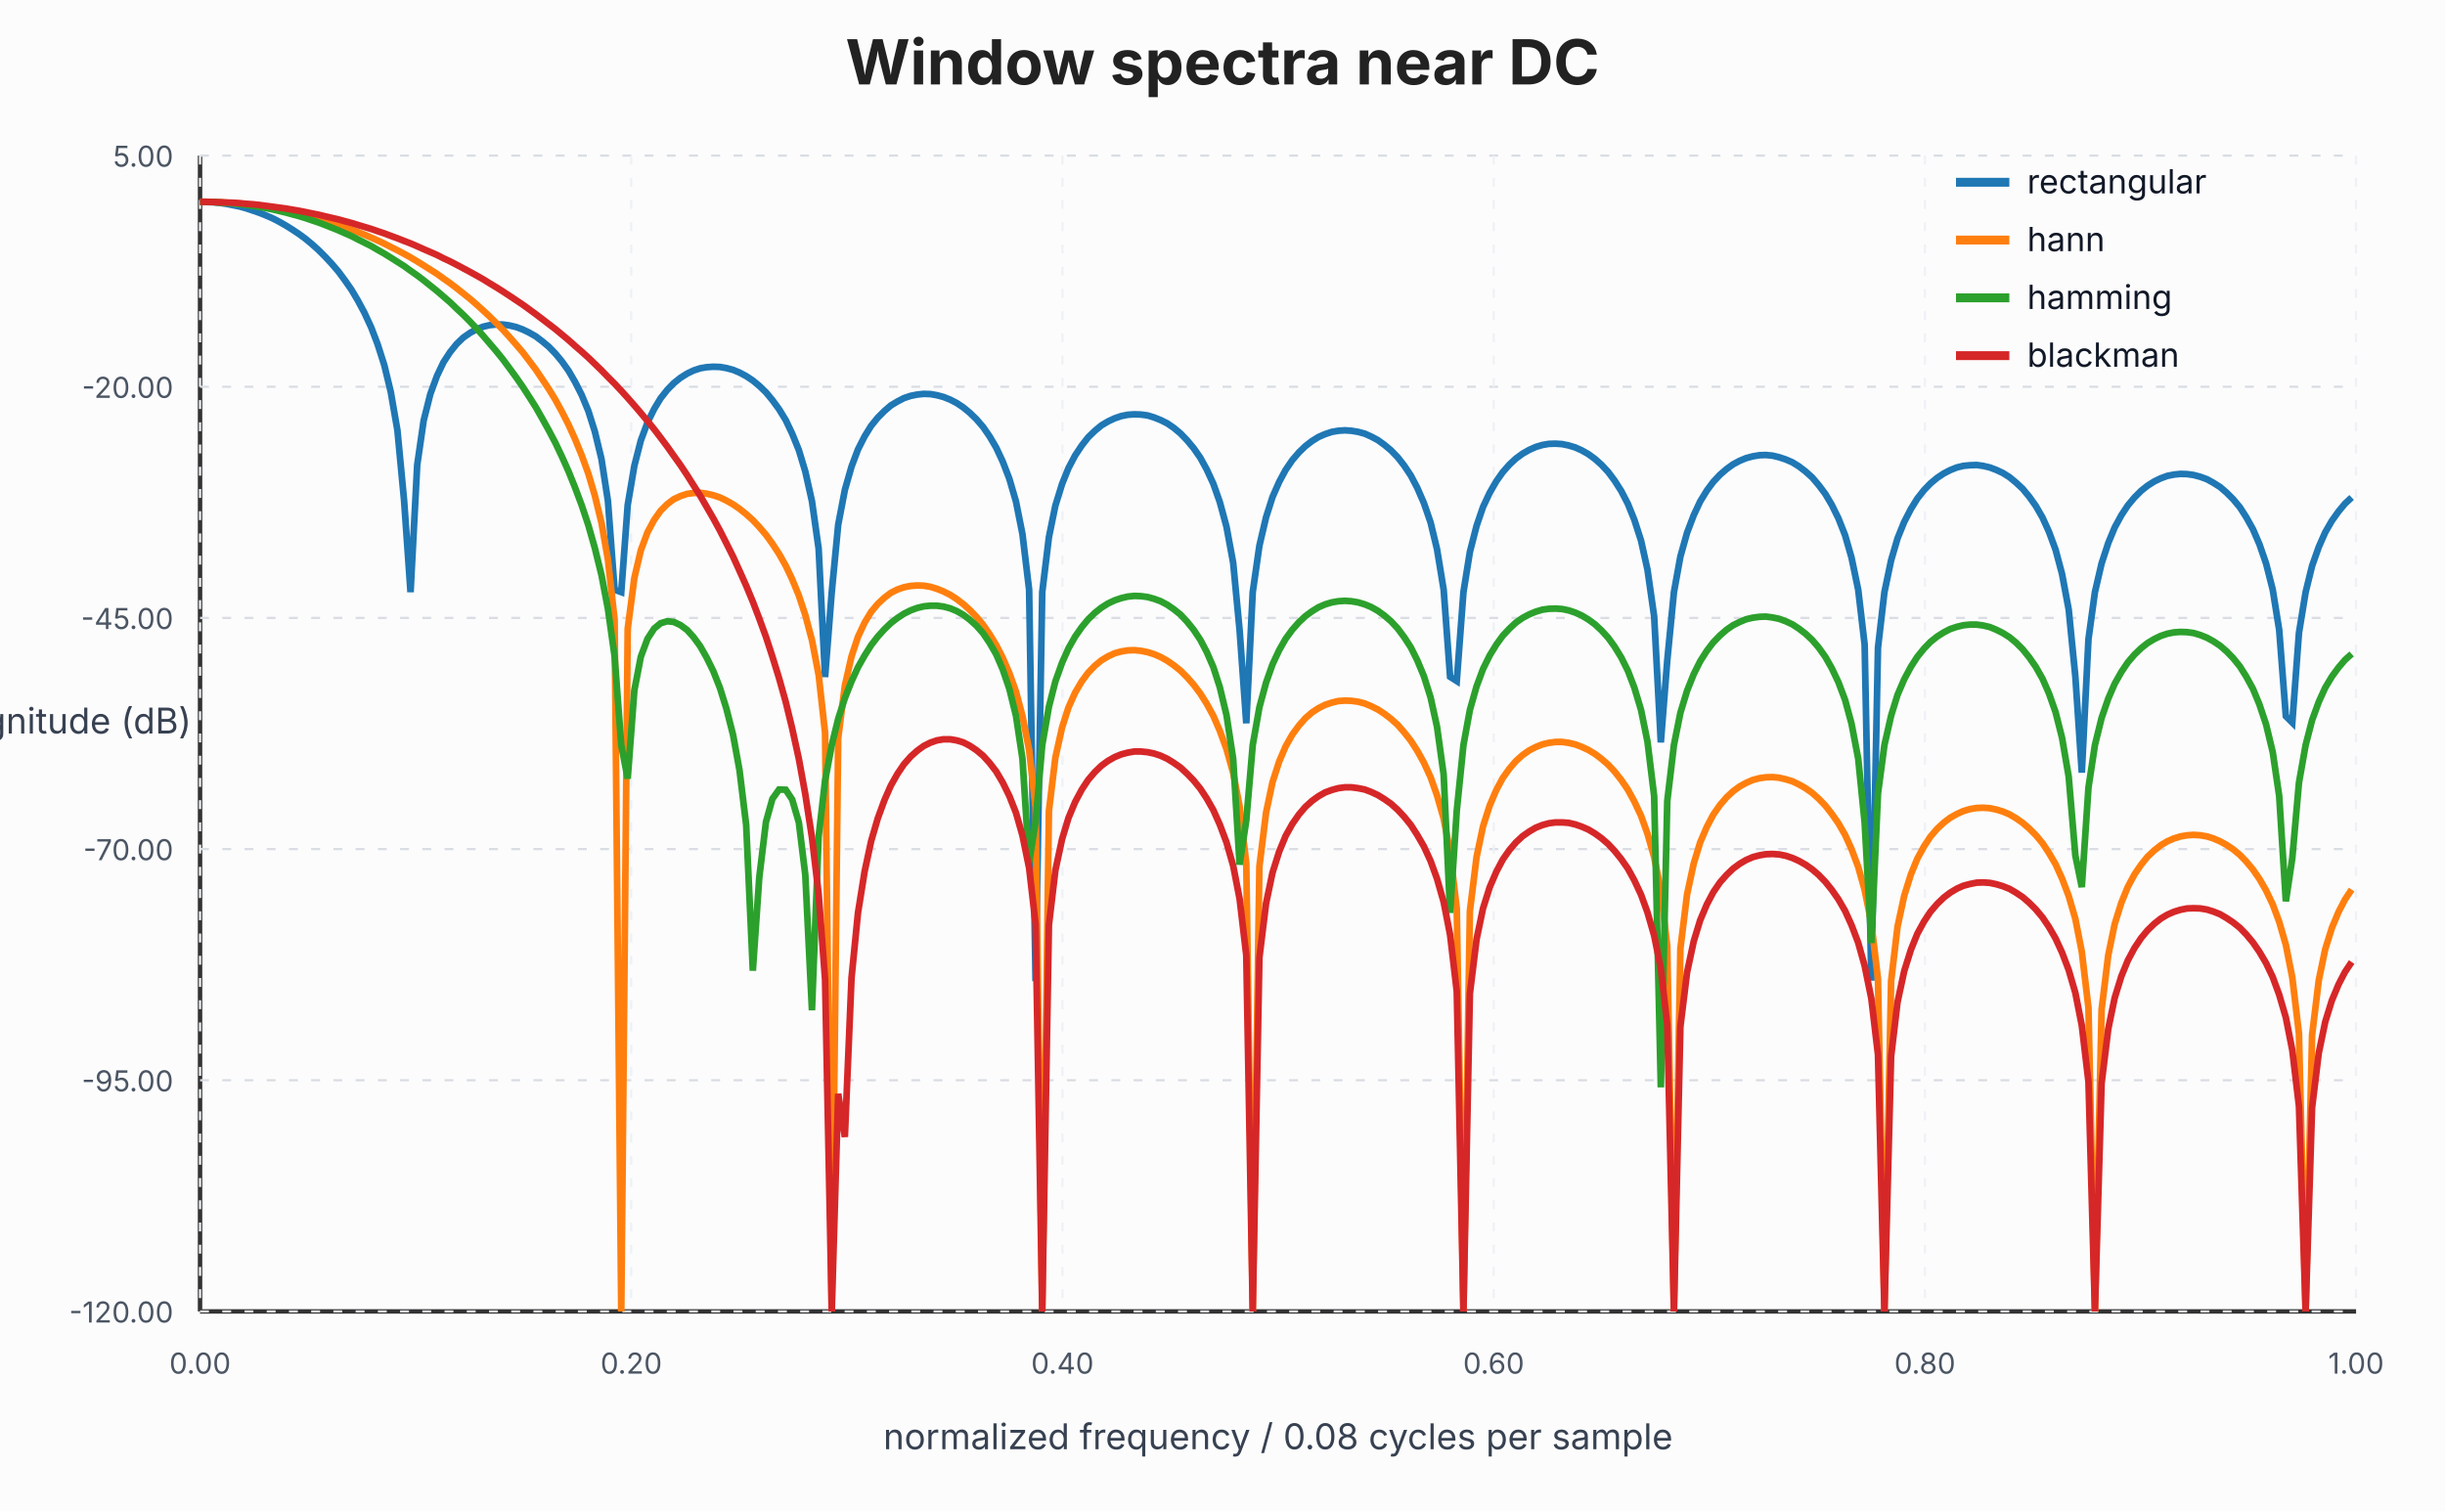
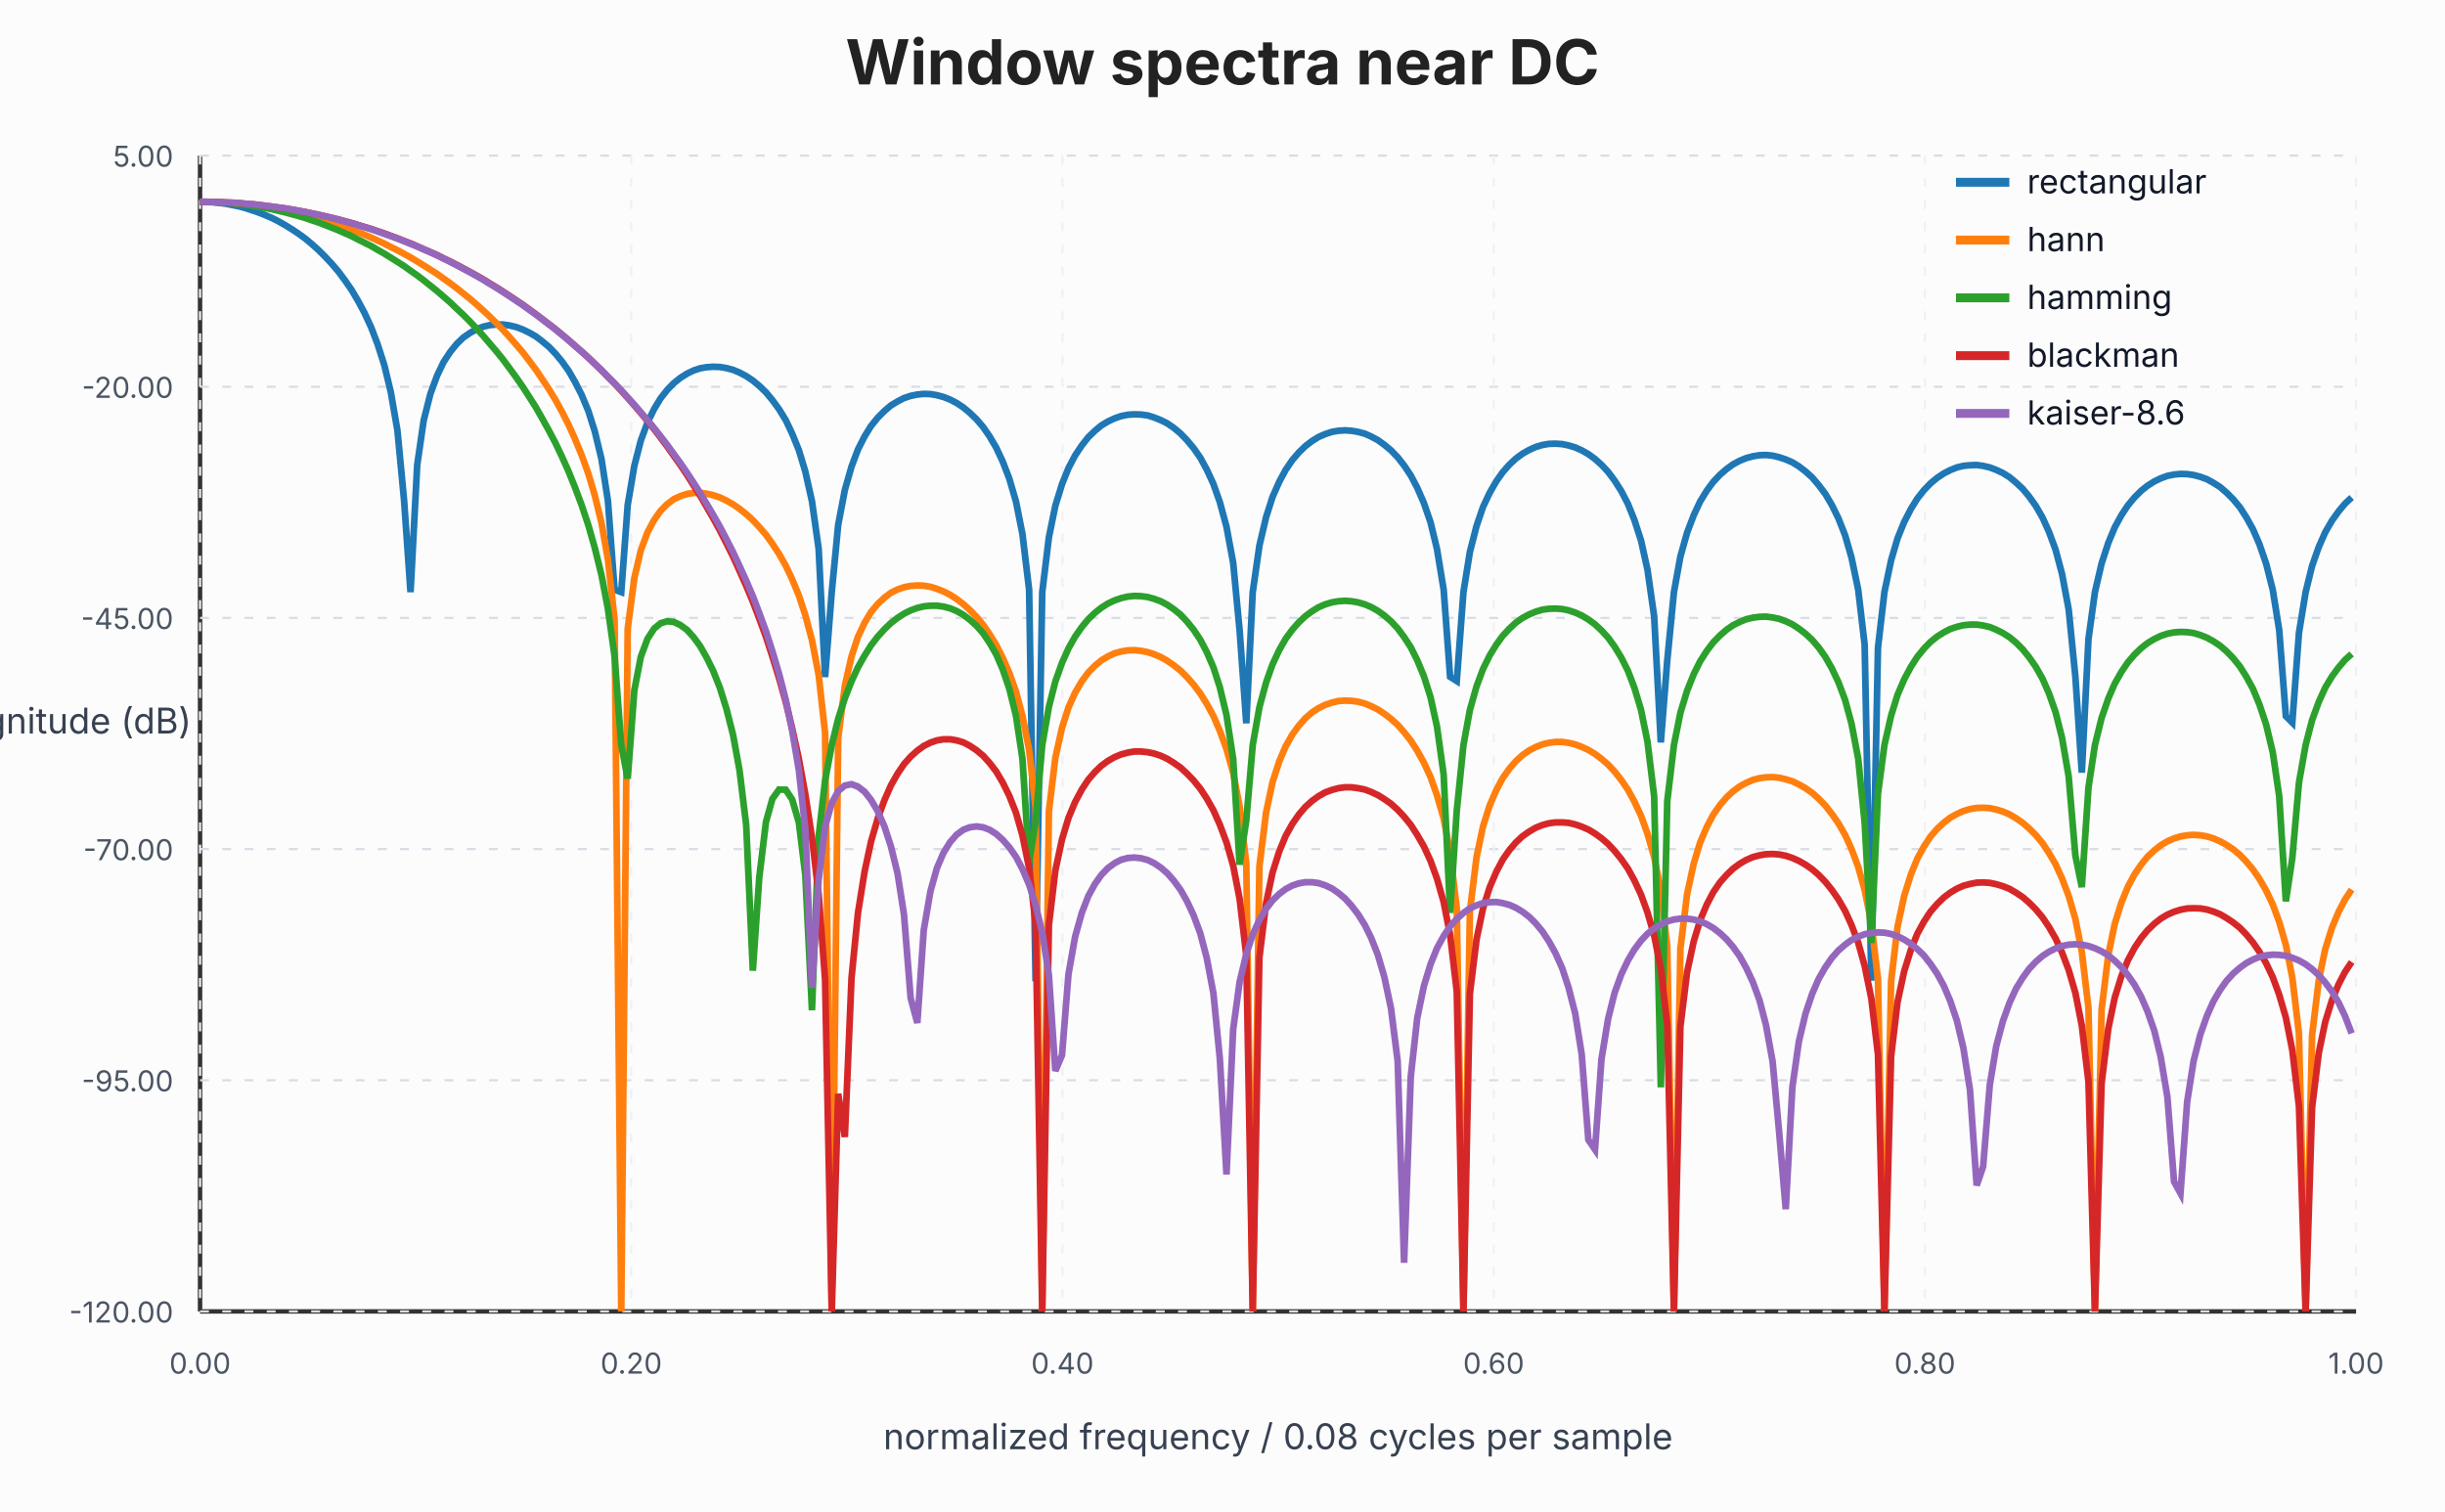
<svg xmlns="http://www.w3.org/2000/svg" width="1100" height="680" viewBox="0 0 1100 680">
  <rect width="1100" height="680" fill="#fcfcfd" />
  <text x="550.0" y="38.0" fill="#222" font-size="28" font-family="Inter, Arial, sans-serif" text-anchor="middle" font-weight="700">Window spectra near DC</text>
  <line x1="90.0" y1="70.0" x2="90.0" y2="590.0" stroke="#333" stroke-width="2" />
  <line x1="90.0" y1="590.0" x2="1060.0" y2="590.0" stroke="#333" stroke-width="2" />
  <line x1="90.0" y1="590.0" x2="1060.0" y2="590.0" stroke="#d9dde3" stroke-width="1" stroke-dasharray="4 6" />
  <text x="78.0" y="595.0" fill="#4b5563" font-size="13" font-family="Inter, Arial, sans-serif" text-anchor="end" font-weight="normal">-120.00</text>
  <line x1="90.0" y1="486.0" x2="1060.0" y2="486.0" stroke="#d9dde3" stroke-width="1" stroke-dasharray="4 6" />
  <text x="78.0" y="491.0" fill="#4b5563" font-size="13" font-family="Inter, Arial, sans-serif" text-anchor="end" font-weight="normal">-95.00</text>
  <line x1="90.0" y1="382.0" x2="1060.0" y2="382.0" stroke="#d9dde3" stroke-width="1" stroke-dasharray="4 6" />
  <text x="78.0" y="387.0" fill="#4b5563" font-size="13" font-family="Inter, Arial, sans-serif" text-anchor="end" font-weight="normal">-70.00</text>
  <line x1="90.0" y1="278.0" x2="1060.0" y2="278.0" stroke="#d9dde3" stroke-width="1" stroke-dasharray="4 6" />
  <text x="78.0" y="283.0" fill="#4b5563" font-size="13" font-family="Inter, Arial, sans-serif" text-anchor="end" font-weight="normal">-45.00</text>
  <line x1="90.0" y1="174.0" x2="1060.0" y2="174.0" stroke="#d9dde3" stroke-width="1" stroke-dasharray="4 6" />
  <text x="78.0" y="179.0" fill="#4b5563" font-size="13" font-family="Inter, Arial, sans-serif" text-anchor="end" font-weight="normal">-20.00</text>
  <line x1="90.0" y1="70.0" x2="1060.0" y2="70.0" stroke="#d9dde3" stroke-width="1" stroke-dasharray="4 6" />
  <text x="78.0" y="75.0" fill="#4b5563" font-size="13" font-family="Inter, Arial, sans-serif" text-anchor="end" font-weight="normal">5.00</text>
  <line x1="90.0" y1="70.0" x2="90.0" y2="590.0" stroke="#eef1f5" stroke-width="1" stroke-dasharray="4 6" />
  <text x="90.0" y="618.0" fill="#4b5563" font-size="13" font-family="Inter, Arial, sans-serif" text-anchor="middle" font-weight="normal">0.00</text>
  <line x1="284.0" y1="70.0" x2="284.0" y2="590.0" stroke="#eef1f5" stroke-width="1" stroke-dasharray="4 6" />
  <text x="284.0" y="618.0" fill="#4b5563" font-size="13" font-family="Inter, Arial, sans-serif" text-anchor="middle" font-weight="normal">0.20</text>
  <line x1="478.0" y1="70.0" x2="478.0" y2="590.0" stroke="#eef1f5" stroke-width="1" stroke-dasharray="4 6" />
  <text x="478.0" y="618.0" fill="#4b5563" font-size="13" font-family="Inter, Arial, sans-serif" text-anchor="middle" font-weight="normal">0.40</text>
  <line x1="672.0" y1="70.0" x2="672.0" y2="590.0" stroke="#eef1f5" stroke-width="1" stroke-dasharray="4 6" />
  <text x="672.0" y="618.0" fill="#4b5563" font-size="13" font-family="Inter, Arial, sans-serif" text-anchor="middle" font-weight="normal">0.60</text>
  <line x1="866.0" y1="70.0" x2="866.0" y2="590.0" stroke="#eef1f5" stroke-width="1" stroke-dasharray="4 6" />
  <text x="866.0" y="618.0" fill="#4b5563" font-size="13" font-family="Inter, Arial, sans-serif" text-anchor="middle" font-weight="normal">0.80</text>
  <line x1="1060.0" y1="70.0" x2="1060.0" y2="590.0" stroke="#eef1f5" stroke-width="1" stroke-dasharray="4 6" />
  <text x="1060.0" y="618.0" fill="#4b5563" font-size="13" font-family="Inter, Arial, sans-serif" text-anchor="middle" font-weight="normal">1.00</text>
  <polyline fill="none" stroke="#1f77b4" stroke-width="3" points="90.0,90.8 93.0,90.9 95.9,91.0 98.9,91.3 101.8,91.7 104.8,92.3 107.8,92.9 110.7,93.7 113.7,94.7 116.6,95.7 119.6,96.9 122.6,98.2 125.5,99.7 128.5,101.4 131.4,103.2 134.4,105.2 137.4,107.4 140.3,109.8 143.3,112.5 146.2,115.4 149.2,118.6 152.2,122.1 155.1,126.0 158.1,130.3 161.0,135.2 164.0,140.8 167.0,147.3 169.9,154.9 172.9,164.3 175.8,176.3 178.8,193.6 181.8,225.2 184.7,266.4 187.7,209.2 190.6,189.2 193.6,177.3 196.6,169.1 199.5,163.0 202.5,158.4 205.4,154.8 208.4,151.9 211.4,149.8 214.3,148.2 217.3,147.0 220.2,146.3 223.2,146.0 226.2,146.0 229.1,146.4 232.1,147.1 235.1,148.2 238.0,149.6 241.0,151.3 243.9,153.5 246.9,156.0 249.9,159.1 252.8,162.6 255.8,166.8 258.7,171.8 261.7,177.7 264.7,184.9 267.6,194.1 270.6,206.5 273.5,225.3 276.5,265.3 279.5,266.4 282.4,227.2 285.4,209.5 288.3,198.2 291.3,190.1 294.3,184.0 297.2,179.2 300.2,175.4 303.1,172.4 306.1,170.0 309.1,168.1 312.0,166.7 315.0,165.7 317.9,165.2 320.9,165.0 323.9,165.1 326.8,165.6 329.8,166.4 332.7,167.6 335.7,169.2 338.7,171.2 341.6,173.6 344.6,176.5 347.5,180.0 350.5,184.1 353.5,189.0 356.4,195.1 359.4,202.5 362.3,212.1 365.3,225.5 368.3,246.8 371.2,304.6 374.2,266.4 377.1,236.1 380.1,220.4 383.1,209.9 386.0,202.2 389.0,196.3 391.9,191.6 394.9,187.9 397.9,184.9 400.8,182.4 403.8,180.6 406.7,179.1 409.7,178.1 412.7,177.5 415.6,177.2 418.6,177.3 421.5,177.8 424.5,178.6 427.5,179.8 430.4,181.3 433.4,183.3 436.3,185.7 439.3,188.6 442.3,192.1 445.2,196.3 448.2,201.4 451.1,207.6 454.1,215.4 457.1,225.7 460.0,240.3 463.0,265.3 465.9,441.4 468.9,266.4 471.9,241.7 474.8,227.5 477.8,217.8 480.7,210.6 483.7,204.9 486.7,200.4 489.6,196.7 492.6,193.8 495.5,191.4 498.5,189.6 501.5,188.2 504.4,187.2 507.4,186.6 510.3,186.4 513.3,186.5 516.3,186.9 519.2,187.8 522.2,189.0 525.2,190.5 528.1,192.5 531.1,195.0 534.0,198.0 537.0,201.6 540.0,205.9 542.9,211.2 545.9,217.7 548.8,225.9 551.8,237.0 554.8,253.2 557.7,283.6 560.7,325.4 563.6,266.4 566.6,245.5 569.6,232.7 572.5,223.6 575.5,216.8 578.4,211.4 581.4,207.0 584.4,203.5 587.3,200.7 590.3,198.4 593.2,196.6 596.2,195.3 599.2,194.3 602.1,193.8 605.1,193.6 608.0,193.8 611.0,194.3 614.0,195.1 616.9,196.4 619.9,198.0 622.8,200.1 625.8,202.6 628.8,205.7 631.7,209.4 634.7,213.9 637.6,219.4 640.6,226.3 643.6,235.0 646.5,247.0 649.5,265.3 652.4,304.5 655.4,306.4 658.4,266.4 661.3,248.3 664.3,236.6 667.2,228.1 670.2,221.7 673.2,216.5 676.1,212.4 679.1,209.0 682.0,206.3 685.0,204.1 688.0,202.4 690.9,201.1 693.9,200.2 696.8,199.7 699.8,199.6 702.8,199.8 705.7,200.4 708.7,201.3 711.6,202.6 714.6,204.3 717.6,206.5 720.5,209.1 723.5,212.3 726.4,216.2 729.4,220.9 732.4,226.7 735.3,233.9 738.3,243.2 741.2,256.3 744.2,277.3 747.2,334.0 750.1,297.1 753.1,266.4 756.0,250.4 759.0,239.7 762.0,231.8 764.9,225.6 767.9,220.7 770.8,216.8 773.8,213.6 776.8,211.0 779.7,208.9 782.7,207.3 785.6,206.1 788.6,205.3 791.6,204.8 794.5,204.7 797.5,205.0 800.4,205.7 803.4,206.7 806.4,208.0 809.3,209.8 812.3,212.1 815.3,214.8 818.2,218.2 821.2,222.2 824.1,227.1 827.1,233.2 830.1,240.8 833.0,250.9 836.0,265.3 838.9,290.0 841.9,441.2 844.9,291.4 847.8,266.4 850.8,252.1 853.7,242.2 856.7,234.8 859.7,229.0 862.6,224.3 865.6,220.5 868.5,217.5 871.5,215.0 874.5,213.0 877.4,211.5 880.4,210.3 883.3,209.6 886.3,209.3 889.3,209.2 892.2,209.6 895.2,210.3 898.1,211.4 901.1,212.8 904.1,214.7 907.0,217.1 910.0,219.9 912.9,223.4 915.9,227.6 918.9,232.8 921.8,239.2 924.8,247.3 927.7,258.2 930.7,274.2 933.7,304.4 936.6,347.6 939.6,287.5 942.5,266.4 945.5,253.5 948.5,244.3 951.4,237.3 954.4,231.8 957.3,227.4 960.3,223.8 963.3,220.8 966.2,218.5 969.2,216.6 972.1,215.2 975.1,214.1 978.1,213.5 981.0,213.2 984.0,213.3 986.9,213.7 989.9,214.5 992.9,215.6 995.8,217.2 998.8,219.1 1001.7,221.6 1004.7,224.6 1007.7,228.2 1010.6,232.7 1013.6,238.1 1016.5,244.8 1019.5,253.5 1022.5,265.3 1025.4,283.4 1028.4,322.2 1031.3,325.1 1034.3,284.7 1037.3,266.4 1040.2,254.6 1043.2,246.1 1046.1,239.5 1049.1,234.3 1052.1,230.1 1055.0,226.6 1058.0,223.8" />
  <polyline fill="none" stroke="#ff7f0e" stroke-width="3" points="90.0,90.8 93.0,90.8 95.9,90.9 98.9,91.0 101.8,91.2 104.8,91.4 107.8,91.6 110.7,91.9 113.7,92.3 116.6,92.7 119.6,93.1 122.6,93.6 125.5,94.1 128.5,94.7 131.4,95.3 134.4,96.0 137.4,96.7 140.3,97.5 143.3,98.3 146.2,99.2 149.2,100.1 152.2,101.1 155.1,102.2 158.1,103.3 161.0,104.4 164.0,105.6 167.0,106.9 169.9,108.2 172.9,109.6 175.8,111.1 178.8,112.6 181.8,114.2 184.7,115.8 187.7,117.6 190.6,119.4 193.6,121.3 196.6,123.2 199.5,125.3 202.5,127.4 205.4,129.6 208.4,132.0 211.4,134.4 214.3,136.9 217.3,139.6 220.2,142.3 223.2,145.3 226.2,148.3 229.1,151.5 232.1,154.9 235.1,158.4 238.0,162.2 241.0,166.2 243.9,170.5 246.9,175.0 249.9,179.9 252.8,185.2 255.8,191.1 258.7,197.5 261.7,204.8 264.7,213.1 267.6,222.9 270.6,235.2 273.5,251.7 276.5,278.7 279.5,590.0 282.4,282.9 285.4,260.0 288.3,247.6 291.3,239.5 294.3,233.9 297.2,229.8 300.2,226.8 303.1,224.6 306.1,223.2 309.1,222.2 312.0,221.8 315.0,221.7 317.9,222.1 320.9,222.8 323.9,223.8 326.8,225.2 329.8,226.9 332.7,228.9 335.7,231.3 338.7,234.0 341.6,237.1 344.6,240.6 347.5,244.6 350.5,249.2 353.5,254.5 356.4,260.6 359.4,267.9 362.3,276.7 365.3,288.0 368.3,303.6 371.2,329.7 374.2,590.0 377.1,332.1 380.1,308.5 383.1,295.3 386.0,286.5 389.0,280.1 391.9,275.3 394.9,271.7 397.9,268.9 400.8,266.7 403.8,265.2 406.7,264.2 409.7,263.6 412.7,263.4 415.6,263.5 418.6,264.0 421.5,264.9 424.5,266.1 427.5,267.6 430.4,269.5 433.4,271.8 436.3,274.4 439.3,277.5 442.3,281.1 445.2,285.3 448.2,290.2 451.1,295.9 454.1,302.8 457.1,311.2 460.0,322.1 463.0,337.4 465.9,363.1 468.9,590.0 471.9,364.9 474.8,340.9 477.8,327.4 480.7,318.3 483.7,311.6 486.7,306.5 489.6,302.6 492.6,299.5 495.5,297.1 498.5,295.3 501.5,293.9 504.4,293.1 507.4,292.6 510.3,292.5 513.3,292.8 516.3,293.4 519.2,294.3 522.2,295.6 525.2,297.3 528.1,299.3 531.1,301.7 534.0,304.6 537.0,308.0 540.0,312.0 542.9,316.6 545.9,322.1 548.8,328.8 551.8,337.0 554.8,347.7 557.7,362.8 560.7,388.4 563.6,590.0 566.6,389.8 569.6,365.6 572.5,351.9 575.5,342.6 578.4,335.8 581.4,330.5 584.4,326.4 587.3,323.1 590.3,320.5 593.2,318.6 596.2,317.1 599.2,316.1 602.1,315.4 605.1,315.2 608.0,315.3 611.0,315.7 614.0,316.5 616.9,317.7 619.9,319.2 622.8,321.1 625.8,323.4 628.8,326.1 631.7,329.4 634.7,333.2 637.6,337.7 640.6,343.1 643.6,349.6 646.5,357.8 649.5,368.3 652.4,383.3 655.4,408.7 658.4,590.0 661.3,409.9 664.3,385.6 667.2,371.8 670.2,362.4 673.2,355.4 676.1,350.0 679.1,345.8 682.0,342.4 685.0,339.7 688.0,337.6 690.9,336.1 693.9,334.9 696.8,334.2 699.8,333.8 702.8,333.8 705.7,334.2 708.7,334.9 711.6,336.0 714.6,337.4 717.6,339.2 720.5,341.4 723.5,344.0 726.4,347.1 729.4,350.9 732.4,355.3 735.3,360.6 738.3,367.0 741.2,375.1 744.2,385.6 747.2,400.4 750.1,425.8 753.1,590.0 756.0,426.8 759.0,402.4 762.0,388.5 764.9,379.0 767.9,372.0 770.8,366.5 773.8,362.2 776.8,358.7 779.7,356.0 782.7,353.8 785.6,352.2 788.6,350.9 791.6,350.1 794.5,349.7 797.5,349.6 800.4,349.9 803.4,350.6 806.4,351.5 809.3,352.9 812.3,354.6 815.3,356.7 818.2,359.3 821.2,362.4 824.1,366.1 827.1,370.4 830.1,375.6 833.0,382.0 836.0,390.0 838.9,400.4 841.9,415.2 844.9,440.5 847.8,590.0 850.8,441.4 853.7,416.9 856.7,403.0 859.7,393.4 862.6,386.3 865.6,380.8 868.5,376.4 871.5,372.9 874.5,370.1 877.4,367.9 880.4,366.2 883.3,364.9 886.3,364.0 889.3,363.5 892.2,363.4 895.2,363.6 898.1,364.2 901.1,365.1 904.1,366.4 907.0,368.1 910.0,370.2 912.9,372.7 915.9,375.7 918.9,379.3 921.8,383.7 924.8,388.8 927.7,395.2 930.7,403.1 933.7,413.4 936.6,428.2 939.6,453.4 942.5,590.0 945.5,454.2 948.5,429.7 951.4,415.7 954.4,406.1 957.3,399.0 960.3,393.4 963.3,389.0 966.2,385.4 969.2,382.6 972.1,380.3 975.1,378.5 978.1,377.2 981.0,376.3 984.0,375.8 986.9,375.6 989.9,375.8 992.9,376.3 995.8,377.2 998.8,378.5 1001.7,380.1 1004.7,382.1 1007.7,384.6 1010.6,387.6 1013.6,391.2 1016.5,395.4 1019.5,400.6 1022.5,406.9 1025.4,414.7 1028.4,425.1 1031.3,439.8 1034.3,465.0 1037.3,590.0 1040.2,465.7 1043.2,441.1 1046.1,427.1 1049.1,417.5 1052.1,410.3 1055.0,404.7 1058.0,400.2" />
  <polyline fill="none" stroke="#2ca02c" stroke-width="3" points="90.0,90.8 93.0,90.8 95.9,90.9 98.9,91.1 101.8,91.3 104.8,91.5 107.8,91.8 110.7,92.2 113.7,92.6 116.6,93.1 119.6,93.6 122.6,94.2 125.5,94.9 128.5,95.6 131.4,96.4 134.4,97.2 137.4,98.1 140.3,99.1 143.3,100.1 146.2,101.2 149.2,102.4 152.2,103.6 155.1,104.9 158.1,106.2 161.0,107.7 164.0,109.2 167.0,110.7 169.9,112.4 172.9,114.1 175.8,115.9 178.8,117.8 181.8,119.7 184.7,121.8 187.7,123.9 190.6,126.1 193.6,128.5 196.6,130.9 199.5,133.4 202.5,136.0 205.4,138.8 208.4,141.6 211.4,144.6 214.3,147.7 217.3,151.0 220.2,154.4 223.2,157.9 226.2,161.6 229.1,165.5 232.1,169.6 235.1,173.9 238.0,178.4 241.0,183.1 243.9,188.2 246.9,193.6 249.9,199.3 252.8,205.4 255.8,212.1 258.7,219.3 261.7,227.3 264.7,236.3 267.6,246.5 270.6,258.7 273.5,273.9 276.5,295.2 279.5,335.2 282.4,350.3 285.4,310.5 288.3,295.5 291.3,287.4 294.3,282.8 297.2,280.4 300.2,279.5 303.1,279.8 306.1,281.2 309.1,283.4 312.0,286.6 315.0,290.7 317.9,295.8 320.9,301.9 323.9,309.5 326.8,318.8 329.8,330.6 332.7,346.5 335.7,371.1 338.7,436.7 341.6,394.7 344.6,369.8 347.5,359.4 350.5,355.2 353.5,355.3 356.4,359.7 359.4,370.0 362.3,393.6 365.3,454.5 368.3,376.4 371.2,351.2 374.2,335.2 377.1,323.4 380.1,314.1 383.1,306.5 386.0,300.2 389.0,294.9 391.9,290.3 394.9,286.4 397.9,283.1 400.8,280.3 403.8,278.0 406.7,276.1 409.7,274.6 412.7,273.5 415.6,272.8 418.6,272.5 421.5,272.5 424.5,272.9 427.5,273.7 430.4,274.9 433.4,276.6 436.3,278.8 439.3,281.5 442.3,284.9 445.2,289.2 448.2,294.4 451.1,301.1 454.1,309.9 457.1,322.1 460.0,341.4 463.0,388.1 465.9,369.7 468.9,335.2 471.9,318.0 474.8,306.6 477.8,298.2 480.7,291.7 483.7,286.4 486.7,282.1 489.6,278.6 492.6,275.7 495.5,273.4 498.5,271.5 501.5,270.1 504.4,269.1 507.4,268.4 510.3,268.1 513.3,268.2 516.3,268.6 519.2,269.4 522.2,270.5 525.2,272.1 528.1,274.1 531.1,276.5 534.0,279.6 537.0,283.3 540.0,287.8 542.9,293.3 545.9,300.2 548.8,309.2 551.8,321.7 554.8,341.4 557.7,389.0 560.7,369.1 563.6,335.2 566.6,318.2 569.6,307.1 572.5,298.9 575.5,292.5 578.4,287.4 581.4,283.3 584.4,279.9 587.3,277.2 590.3,275.0 593.2,273.2 596.2,271.9 599.2,271.0 602.1,270.5 605.1,270.3 608.0,270.5 611.0,271.0 614.0,271.9 616.9,273.1 619.9,274.8 622.8,276.9 625.8,279.5 628.8,282.7 631.7,286.6 634.7,291.2 637.6,297.0 640.6,304.2 643.6,313.7 646.5,326.9 649.5,348.5 652.4,410.7 655.4,364.7 658.4,335.2 661.3,319.4 664.3,308.8 667.2,301.0 670.2,294.9 673.2,290.0 676.1,286.0 679.1,282.8 682.0,280.1 685.0,278.0 688.0,276.4 690.9,275.2 693.9,274.3 696.8,273.9 699.8,273.8 702.8,274.0 705.7,274.6 708.7,275.6 711.6,276.9 714.6,278.7 717.6,280.9 720.5,283.6 723.5,286.9 726.4,290.9 729.4,295.8 732.4,301.8 735.3,309.4 738.3,319.4 741.2,333.7 744.2,358.2 747.2,489.2 750.1,360.4 753.1,335.2 756.0,320.7 759.0,310.8 762.0,303.3 764.9,297.5 767.9,292.8 770.8,289.0 773.8,285.9 776.8,283.3 779.7,281.3 782.7,279.8 785.6,278.6 788.6,277.9 791.6,277.5 794.5,277.4 797.5,277.8 800.4,278.4 803.4,279.5 806.4,280.9 809.3,282.8 812.3,285.1 815.3,287.9 818.2,291.3 821.2,295.5 824.1,300.6 827.1,306.9 830.1,314.9 833.0,325.6 836.0,341.3 838.9,370.1 841.9,424.3 844.9,357.0 847.8,335.2 850.8,322.0 853.7,312.6 856.7,305.6 859.7,300.0 862.6,295.5 865.6,291.8 868.5,288.8 871.5,286.4 874.5,284.5 877.4,283.0 880.4,282.0 883.3,281.3 886.3,281.0 889.3,281.0 892.2,281.4 895.2,282.1 898.1,283.3 901.1,284.8 904.1,286.7 907.0,289.1 910.0,292.1 912.9,295.7 915.9,300.0 918.9,305.3 921.8,311.9 924.8,320.4 927.7,331.9 930.7,349.4 933.7,384.9 936.6,399.1 939.6,354.3 942.5,335.2 945.5,323.0 948.5,314.3 951.4,307.6 954.4,302.3 957.3,298.0 960.3,294.5 963.3,291.6 966.2,289.3 969.2,287.5 972.1,286.1 975.1,285.1 978.1,284.5 981.0,284.3 984.0,284.4 986.9,284.8 989.9,285.7 992.9,286.9 995.8,288.5 998.8,290.5 1001.7,293.0 1004.7,296.1 1007.7,299.8 1010.6,304.4 1013.6,309.9 1016.5,316.9 1019.5,325.9 1022.5,338.4 1025.4,358.1 1028.4,405.5 1031.3,386.1 1034.3,352.1 1037.3,335.2 1040.2,324.0 1043.2,315.8 1046.1,309.4 1049.1,304.4 1052.1,300.3 1055.0,296.9 1058.0,294.2" />
  <polyline fill="none" stroke="#d62728" stroke-width="3" points="90.0,90.8 93.0,90.8 95.9,90.9 98.9,91.0 101.8,91.1 104.8,91.2 107.8,91.4 110.7,91.7 113.7,91.9 116.6,92.2 119.6,92.6 122.6,93.0 125.5,93.4 128.5,93.8 131.4,94.3 134.4,94.8 137.4,95.4 140.3,96.0 143.3,96.6 146.2,97.3 149.2,98.0 152.2,98.7 155.1,99.5 158.1,100.3 161.0,101.2 164.0,102.1 167.0,103.0 169.9,104.0 172.9,105.0 175.8,106.1 178.8,107.2 181.8,108.4 184.7,109.5 187.7,110.8 190.6,112.1 193.6,113.4 196.6,114.7 199.5,116.2 202.5,117.6 205.4,119.1 208.4,120.7 211.4,122.3 214.3,123.9 217.3,125.6 220.2,127.4 223.2,129.2 226.2,131.1 229.1,133.0 232.1,135.0 235.1,137.0 238.0,139.1 241.0,141.3 243.9,143.5 246.9,145.8 249.9,148.1 252.8,150.5 255.8,153.0 258.7,155.6 261.7,158.2 264.7,160.9 267.6,163.7 270.6,166.6 273.5,169.6 276.5,172.6 279.5,175.8 282.4,179.0 285.4,182.4 288.3,185.8 291.3,189.4 294.3,193.1 297.2,196.9 300.2,200.9 303.1,205.0 306.1,209.2 309.1,213.7 312.0,218.3 315.0,223.0 317.9,228.0 320.9,233.2 323.9,238.7 326.8,244.4 329.8,250.4 332.7,256.8 335.7,263.5 338.7,270.7 341.6,278.3 344.6,286.5 347.5,295.4 350.5,305.1 353.5,315.8 356.4,327.7 359.4,341.4 362.3,357.3 365.3,376.8 368.3,402.2 371.2,440.7 374.2,590.0 377.1,492.1 380.1,511.5 383.1,439.9 386.0,410.7 389.0,392.0 391.9,378.5 394.9,368.2 397.9,360.0 400.8,353.4 403.8,348.1 406.7,343.8 409.7,340.4 412.7,337.7 415.6,335.6 418.6,334.1 421.5,333.1 424.5,332.6 427.5,332.6 430.4,333.1 433.4,334.0 436.3,335.5 439.3,337.5 442.3,340.0 445.2,343.2 448.2,347.1 451.1,352.0 454.1,358.1 457.1,365.7 460.0,375.9 463.0,390.5 465.9,415.6 468.9,590.0 471.9,416.2 474.8,391.6 477.8,377.6 480.7,368.0 483.7,360.8 486.7,355.2 489.6,350.8 492.6,347.3 495.5,344.5 498.5,342.3 501.5,340.6 504.4,339.4 507.4,338.6 510.3,338.1 513.3,338.1 516.3,338.4 519.2,339.0 522.2,340.0 525.2,341.4 528.1,343.2 531.1,345.3 534.0,348.0 537.0,351.1 540.0,354.8 542.9,359.2 545.9,364.5 548.8,371.0 551.8,379.0 554.8,389.5 557.7,404.4 560.7,429.8 563.6,590.0 566.6,430.8 569.6,406.4 572.5,392.6 575.5,383.1 578.4,376.1 581.4,370.7 584.4,366.4 587.3,363.0 590.3,360.3 593.2,358.2 596.2,356.5 599.2,355.4 602.1,354.6 605.1,354.2 608.0,354.2 611.0,354.6 614.0,355.2 616.9,356.3 619.9,357.7 622.8,359.5 625.8,361.6 628.8,364.3 631.7,367.4 634.7,371.1 637.6,375.6 640.6,380.8 643.6,387.3 646.5,395.3 649.5,405.8 652.4,420.6 655.4,446.0 658.4,590.0 661.3,447.0 664.3,422.6 667.2,408.7 670.2,399.2 673.2,392.2 676.1,386.7 679.1,382.4 682.0,379.0 685.0,376.2 688.0,374.1 690.9,372.4 693.9,371.2 696.8,370.4 699.8,370.0 702.8,370.0 705.7,370.2 708.7,370.9 711.6,371.9 714.6,373.2 717.6,375.0 720.5,377.1 723.5,379.7 726.4,382.8 729.4,386.5 732.4,390.8 735.3,396.1 738.3,402.5 741.2,410.5 744.2,420.9 747.2,435.7 750.1,461.0 753.1,590.0 756.0,461.9 759.0,437.5 762.0,423.5 764.9,414.0 767.9,406.9 770.8,401.4 773.8,397.0 776.8,393.6 779.7,390.8 782.7,388.6 785.6,386.9 788.6,385.6 791.6,384.8 794.5,384.3 797.5,384.2 800.4,384.4 803.4,385.0 806.4,386.0 809.3,387.3 812.3,389.0 815.3,391.1 818.2,393.6 821.2,396.7 824.1,400.3 827.1,404.6 830.1,409.8 833.0,416.2 836.0,424.1 838.9,434.5 841.9,449.2 844.9,474.5 847.8,590.0 850.8,475.3 853.7,450.8 856.7,436.9 859.7,427.3 862.6,420.1 865.6,414.6 868.5,410.2 871.5,406.7 874.5,403.8 877.4,401.6 880.4,399.8 883.3,398.5 886.3,397.7 889.3,397.1 892.2,397.0 895.2,397.2 898.1,397.8 901.1,398.7 904.1,399.9 907.0,401.6 910.0,403.6 912.9,406.1 915.9,409.1 918.9,412.7 921.8,417.0 924.8,422.2 927.7,428.5 930.7,436.4 933.7,446.7 936.6,461.4 939.6,486.7 942.5,590.0 945.5,487.4 948.5,462.9 951.4,448.9 954.4,439.2 957.3,432.1 960.3,426.5 963.3,422.0 966.2,418.5 969.2,415.6 972.1,413.3 975.1,411.5 978.1,410.2 981.0,409.3 984.0,408.7 986.9,408.6 989.9,408.7 992.9,409.2 995.8,410.1 998.8,411.3 1001.7,413.0 1004.7,415.0 1007.7,417.4 1010.6,420.4 1013.6,424.0 1016.5,428.2 1019.5,433.3 1022.5,439.6 1025.4,447.5 1028.4,457.8 1031.3,472.5 1034.3,497.7 1037.3,590.0 1040.2,498.3 1043.2,473.8 1046.1,459.8 1049.1,450.1 1052.1,442.9 1055.0,437.3 1058.0,432.8" />
+   <polyline fill="none" stroke="#9467bd" stroke-width="3" points="90.0,90.8 93.0,90.8 95.9,90.9 98.9,91.0 101.8,91.1 104.8,91.2 107.8,91.4 110.7,91.7 113.7,91.9 116.6,92.3 119.6,92.6 122.6,93.0 125.5,93.4 128.5,93.8 131.4,94.3 134.4,94.9 137.4,95.4 140.3,96.0 143.3,96.7 146.2,97.3 149.2,98.0 152.2,98.8 155.1,99.6 158.1,100.4 161.0,101.3 164.0,102.2 167.0,103.1 169.9,104.1 172.9,105.2 175.8,106.2 178.8,107.3 181.8,108.5 184.7,109.7 187.7,110.9 190.6,112.2 193.6,113.5 196.6,114.9 199.5,116.3 202.5,117.8 205.4,119.3 208.4,120.9 211.4,122.5 214.3,124.1 217.3,125.8 220.2,127.6 223.2,129.4 226.2,131.3 229.1,133.2 232.1,135.2 235.1,137.2 238.0,139.3 241.0,141.4 243.9,143.6 246.9,145.9 249.9,148.2 252.8,150.6 255.8,153.1 258.7,155.6 261.7,158.2 264.7,160.9 267.6,163.7 270.6,166.5 273.5,169.5 276.5,172.5 279.5,175.6 282.4,178.8 285.4,182.1 288.3,185.5 291.3,189.0 294.3,192.6 297.2,196.3 300.2,200.2 303.1,204.2 306.1,208.3 309.1,212.7 312.0,217.1 315.0,221.8 317.9,226.6 320.9,231.7 323.9,237.0 326.8,242.5 329.8,248.4 332.7,254.6 335.7,261.2 338.7,268.2 341.6,275.8 344.6,284.0 347.5,293.0 350.5,303.1 353.5,314.8 356.4,328.7 359.4,346.5 362.3,373.0 365.3,444.4 368.3,395.9 371.2,371.9 374.2,361.3 377.1,355.9 380.1,353.4 383.1,352.8 386.0,353.9 389.0,356.2 391.9,359.9 394.9,365.0 397.9,371.8 400.8,380.7 403.8,392.9 406.7,411.4 409.7,449.0 412.7,460.2 415.6,418.4 418.6,401.0 421.5,390.6 424.5,383.6 427.5,378.8 430.4,375.5 433.4,373.3 436.3,372.2 439.3,371.8 442.3,372.2 445.2,373.3 448.2,375.2 451.1,377.8 454.1,381.2 457.1,385.5 460.0,391.0 463.0,398.0 465.9,407.1 468.9,419.5 471.9,438.8 474.8,481.8 477.8,474.7 480.7,438.3 483.7,421.4 486.7,410.7 489.6,403.2 492.6,397.7 495.5,393.6 498.5,390.5 501.5,388.3 504.4,386.8 507.4,386.0 510.3,385.8 513.3,386.1 516.3,386.9 519.2,388.3 522.2,390.3 525.2,392.9 528.1,396.2 531.1,400.3 534.0,405.4 537.0,411.8 540.0,419.9 542.9,430.9 545.9,446.8 548.8,476.2 551.8,528.4 554.8,463.1 557.7,441.8 560.7,429.2 563.6,420.4 566.6,413.9 569.6,408.9 572.5,405.1 575.5,402.2 578.4,400.0 581.4,398.4 584.4,397.4 587.3,396.9 590.3,396.9 593.2,397.3 596.2,398.3 599.2,399.7 602.1,401.7 605.1,404.2 608.0,407.4 611.0,411.3 614.0,416.1 616.9,422.0 619.9,429.6 622.8,439.5 625.8,453.6 628.8,477.3 631.7,568.1 634.7,484.4 637.6,458.1 640.6,443.6 643.6,433.8 646.5,426.6 649.5,421.1 652.4,416.8 655.4,413.4 658.4,410.7 661.3,408.7 664.3,407.3 667.2,406.3 670.2,405.9 673.2,405.8 676.1,406.3 679.1,407.1 682.0,408.4 685.0,410.2 688.0,412.5 690.9,415.4 693.9,419.0 696.8,423.4 699.8,428.8 702.8,435.5 705.7,444.3 708.7,456.1 711.6,474.3 714.6,512.8 717.6,517.2 720.5,476.5 723.5,458.3 726.4,446.7 729.4,438.4 732.4,432.1 735.3,427.2 738.3,423.2 741.2,420.1 744.2,417.7 747.2,415.9 750.1,414.5 753.1,413.7 756.0,413.3 759.0,413.3 762.0,413.7 764.9,414.5 767.9,415.8 770.8,417.5 773.8,419.8 776.8,422.6 779.7,426.0 782.7,430.2 785.6,435.4 788.6,441.8 791.6,450.0 794.5,461.1 797.5,477.6 800.4,509.0 803.4,544.0 806.4,489.0 809.3,468.6 812.3,456.0 815.3,447.1 818.2,440.4 821.2,435.2 824.1,431.0 827.1,427.6 830.1,425.0 833.0,422.9 836.0,421.4 838.9,420.3 841.9,419.7 844.9,419.5 847.8,419.6 850.8,420.2 853.7,421.2 856.7,422.7 859.7,424.6 862.6,427.0 865.6,429.9 868.5,433.6 871.5,438.0 874.5,443.5 877.4,450.3 880.4,459.2 883.3,471.4 886.3,490.4 889.3,533.3 892.2,524.9 895.2,488.1 898.1,470.7 901.1,459.4 904.1,451.1 907.0,444.8 910.0,439.9 912.9,435.9 915.9,432.7 918.9,430.1 921.8,428.2 924.8,426.7 927.7,425.6 930.7,425.0 933.7,424.8 936.6,425.0 939.6,425.6 942.5,426.6 945.5,428.0 948.5,429.8 951.4,432.2 954.4,435.1 957.3,438.7 960.3,443.0 963.3,448.4 966.2,455.1 969.2,463.7 972.1,475.5 975.1,493.5 978.1,531.6 981.0,536.9 984.0,495.7 986.9,477.3 989.9,465.5 992.9,457.0 995.8,450.5 998.8,445.4 1001.7,441.3 1004.7,438.0 1007.7,435.4 1010.6,433.3 1013.6,431.7 1016.5,430.5 1019.5,429.8 1022.5,429.5 1025.4,429.6 1028.4,430.0 1031.3,430.9 1034.3,432.1 1037.3,433.8 1040.2,436.0 1043.2,438.7 1046.1,442.0 1049.1,446.0 1052.1,451.0 1055.0,457.1 1058.0,464.9" />
  <line x1="880.0" y1="82.0" x2="904.0" y2="82.0" stroke="#1f77b4" stroke-width="4" />
  <text x="912.0" y="87.0" fill="#111827" font-size="15" font-family="Inter, Arial, sans-serif" text-anchor="start" font-weight="normal">rectangular</text>
  <line x1="880.0" y1="108.0" x2="904.0" y2="108.0" stroke="#ff7f0e" stroke-width="4" />
  <text x="912.0" y="113.0" fill="#111827" font-size="15" font-family="Inter, Arial, sans-serif" text-anchor="start" font-weight="normal">hann</text>
  <line x1="880.0" y1="134.0" x2="904.0" y2="134.0" stroke="#2ca02c" stroke-width="4" />
  <text x="912.0" y="139.0" fill="#111827" font-size="15" font-family="Inter, Arial, sans-serif" text-anchor="start" font-weight="normal">hamming</text>
  <line x1="880.0" y1="160.0" x2="904.0" y2="160.0" stroke="#d62728" stroke-width="4" />
  <text x="912.0" y="165.0" fill="#111827" font-size="15" font-family="Inter, Arial, sans-serif" text-anchor="start" font-weight="normal">blackman</text>
+   <line x1="880.0" y1="186.0" x2="904.0" y2="186.0" stroke="#9467bd" stroke-width="4" />
+   <text x="912.0" y="191.0" fill="#111827" font-size="15" font-family="Inter, Arial, sans-serif" text-anchor="start" font-weight="normal">kaiser-8.6</text>
  <text x="575.0" y="652.0" fill="#374151" font-size="16" font-family="Inter, Arial, sans-serif" text-anchor="middle" font-weight="normal">normalized frequency / 0.08 cycles per sample</text>
  <text x="28.0" y="330.0" fill="#374151" font-size="16" font-family="Inter, Arial, sans-serif" text-anchor="middle" font-weight="normal">magnitude (dB)</text>
</svg>
